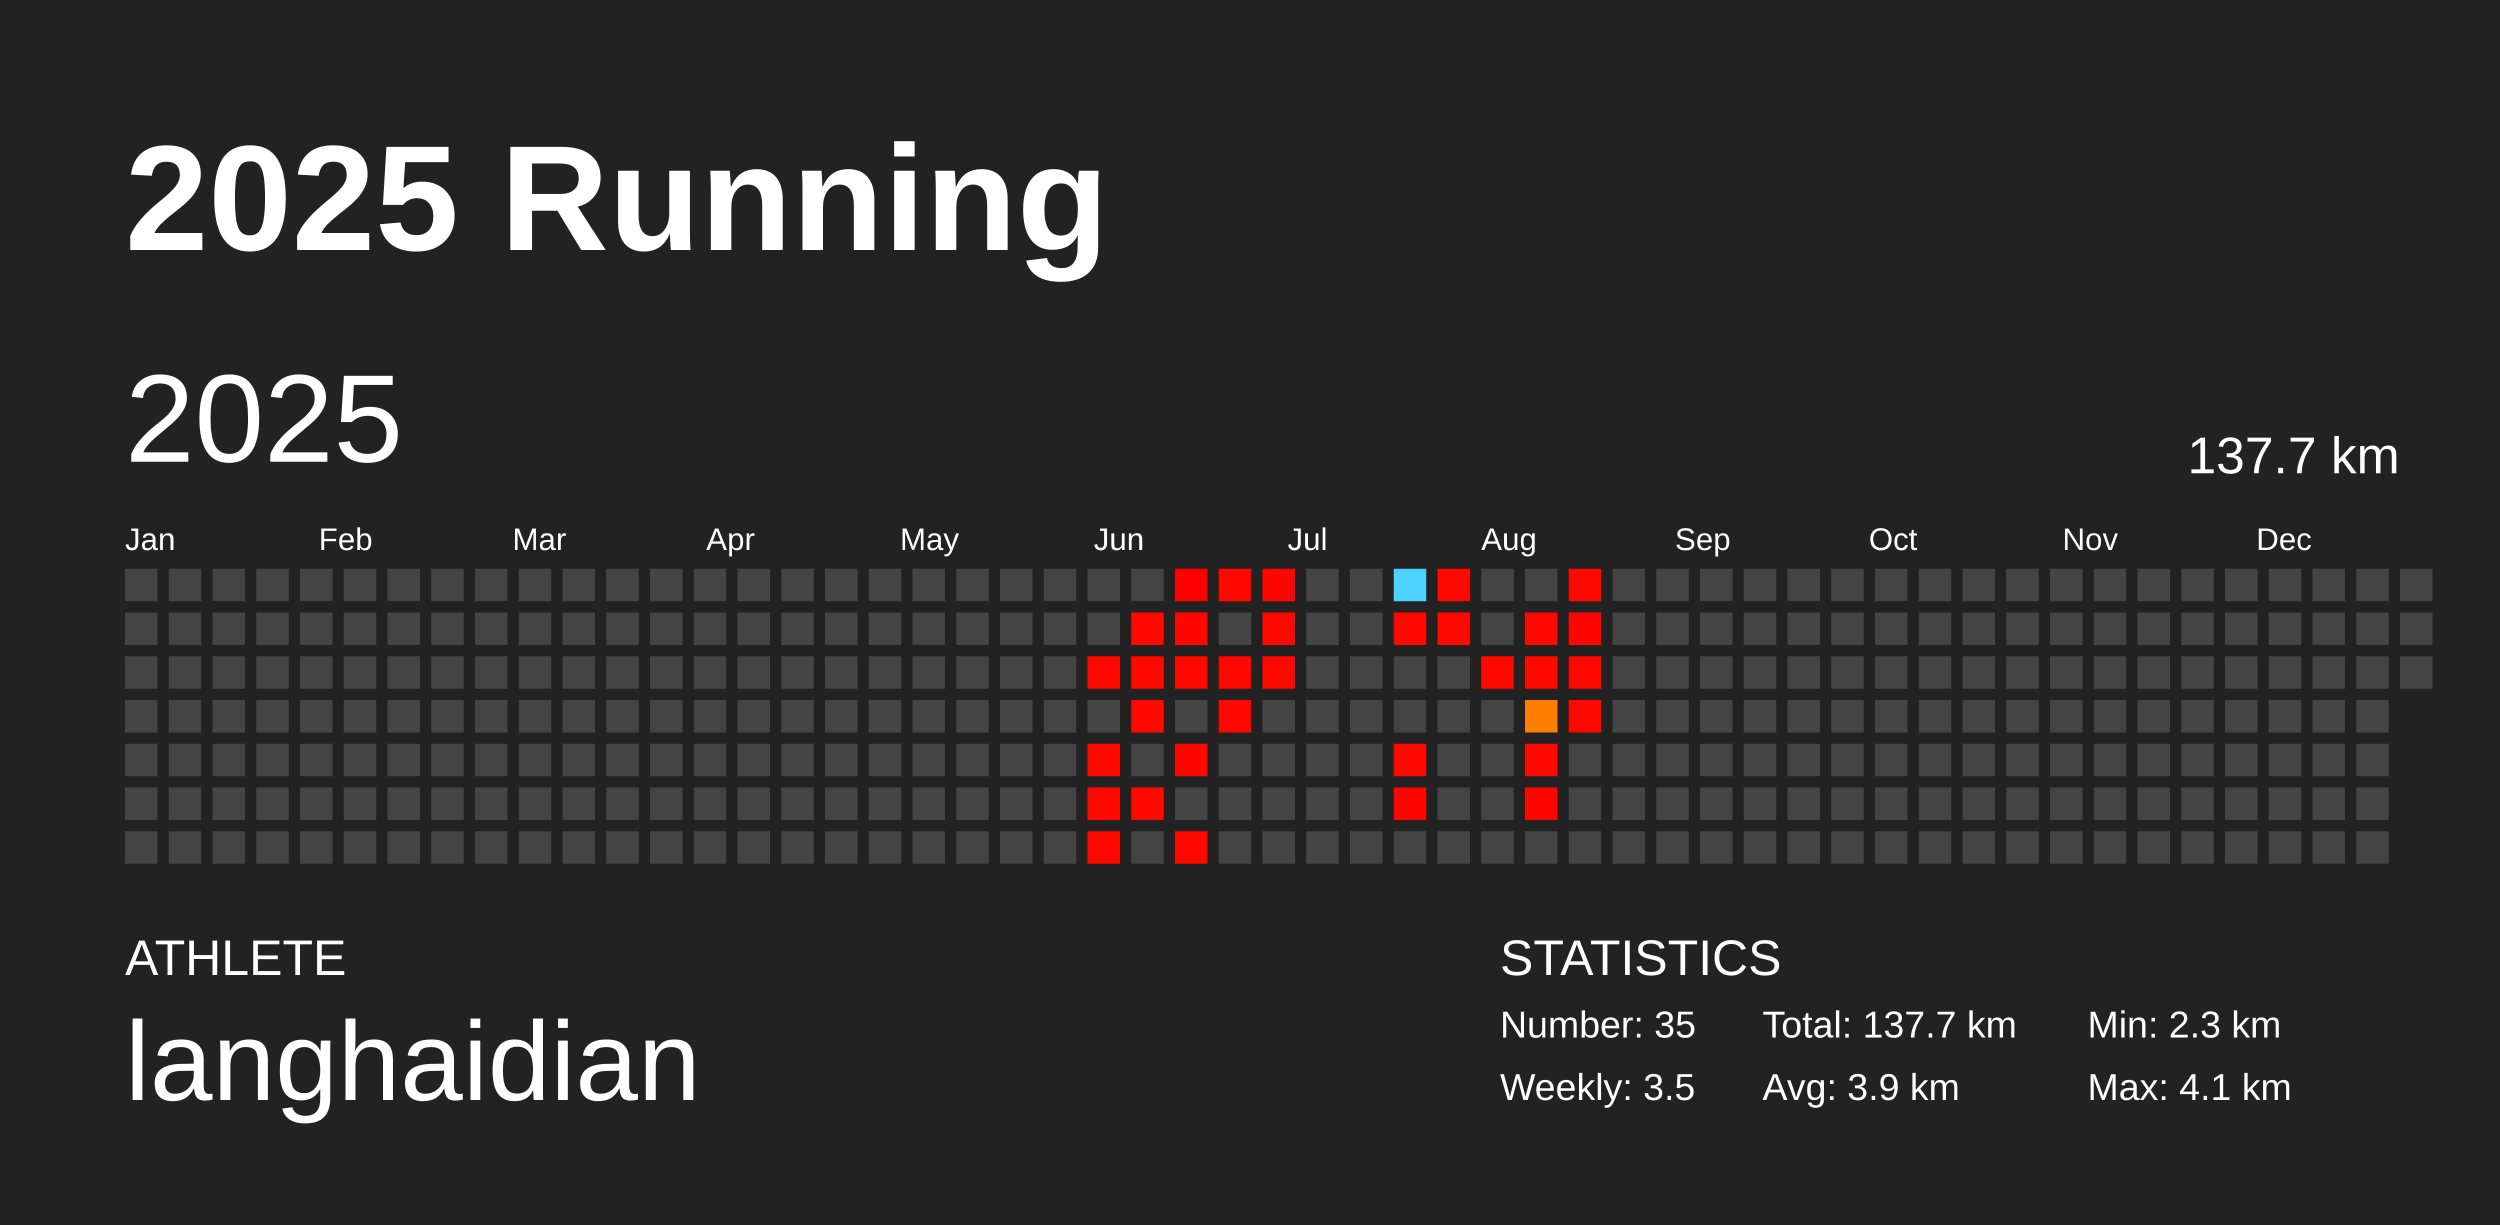
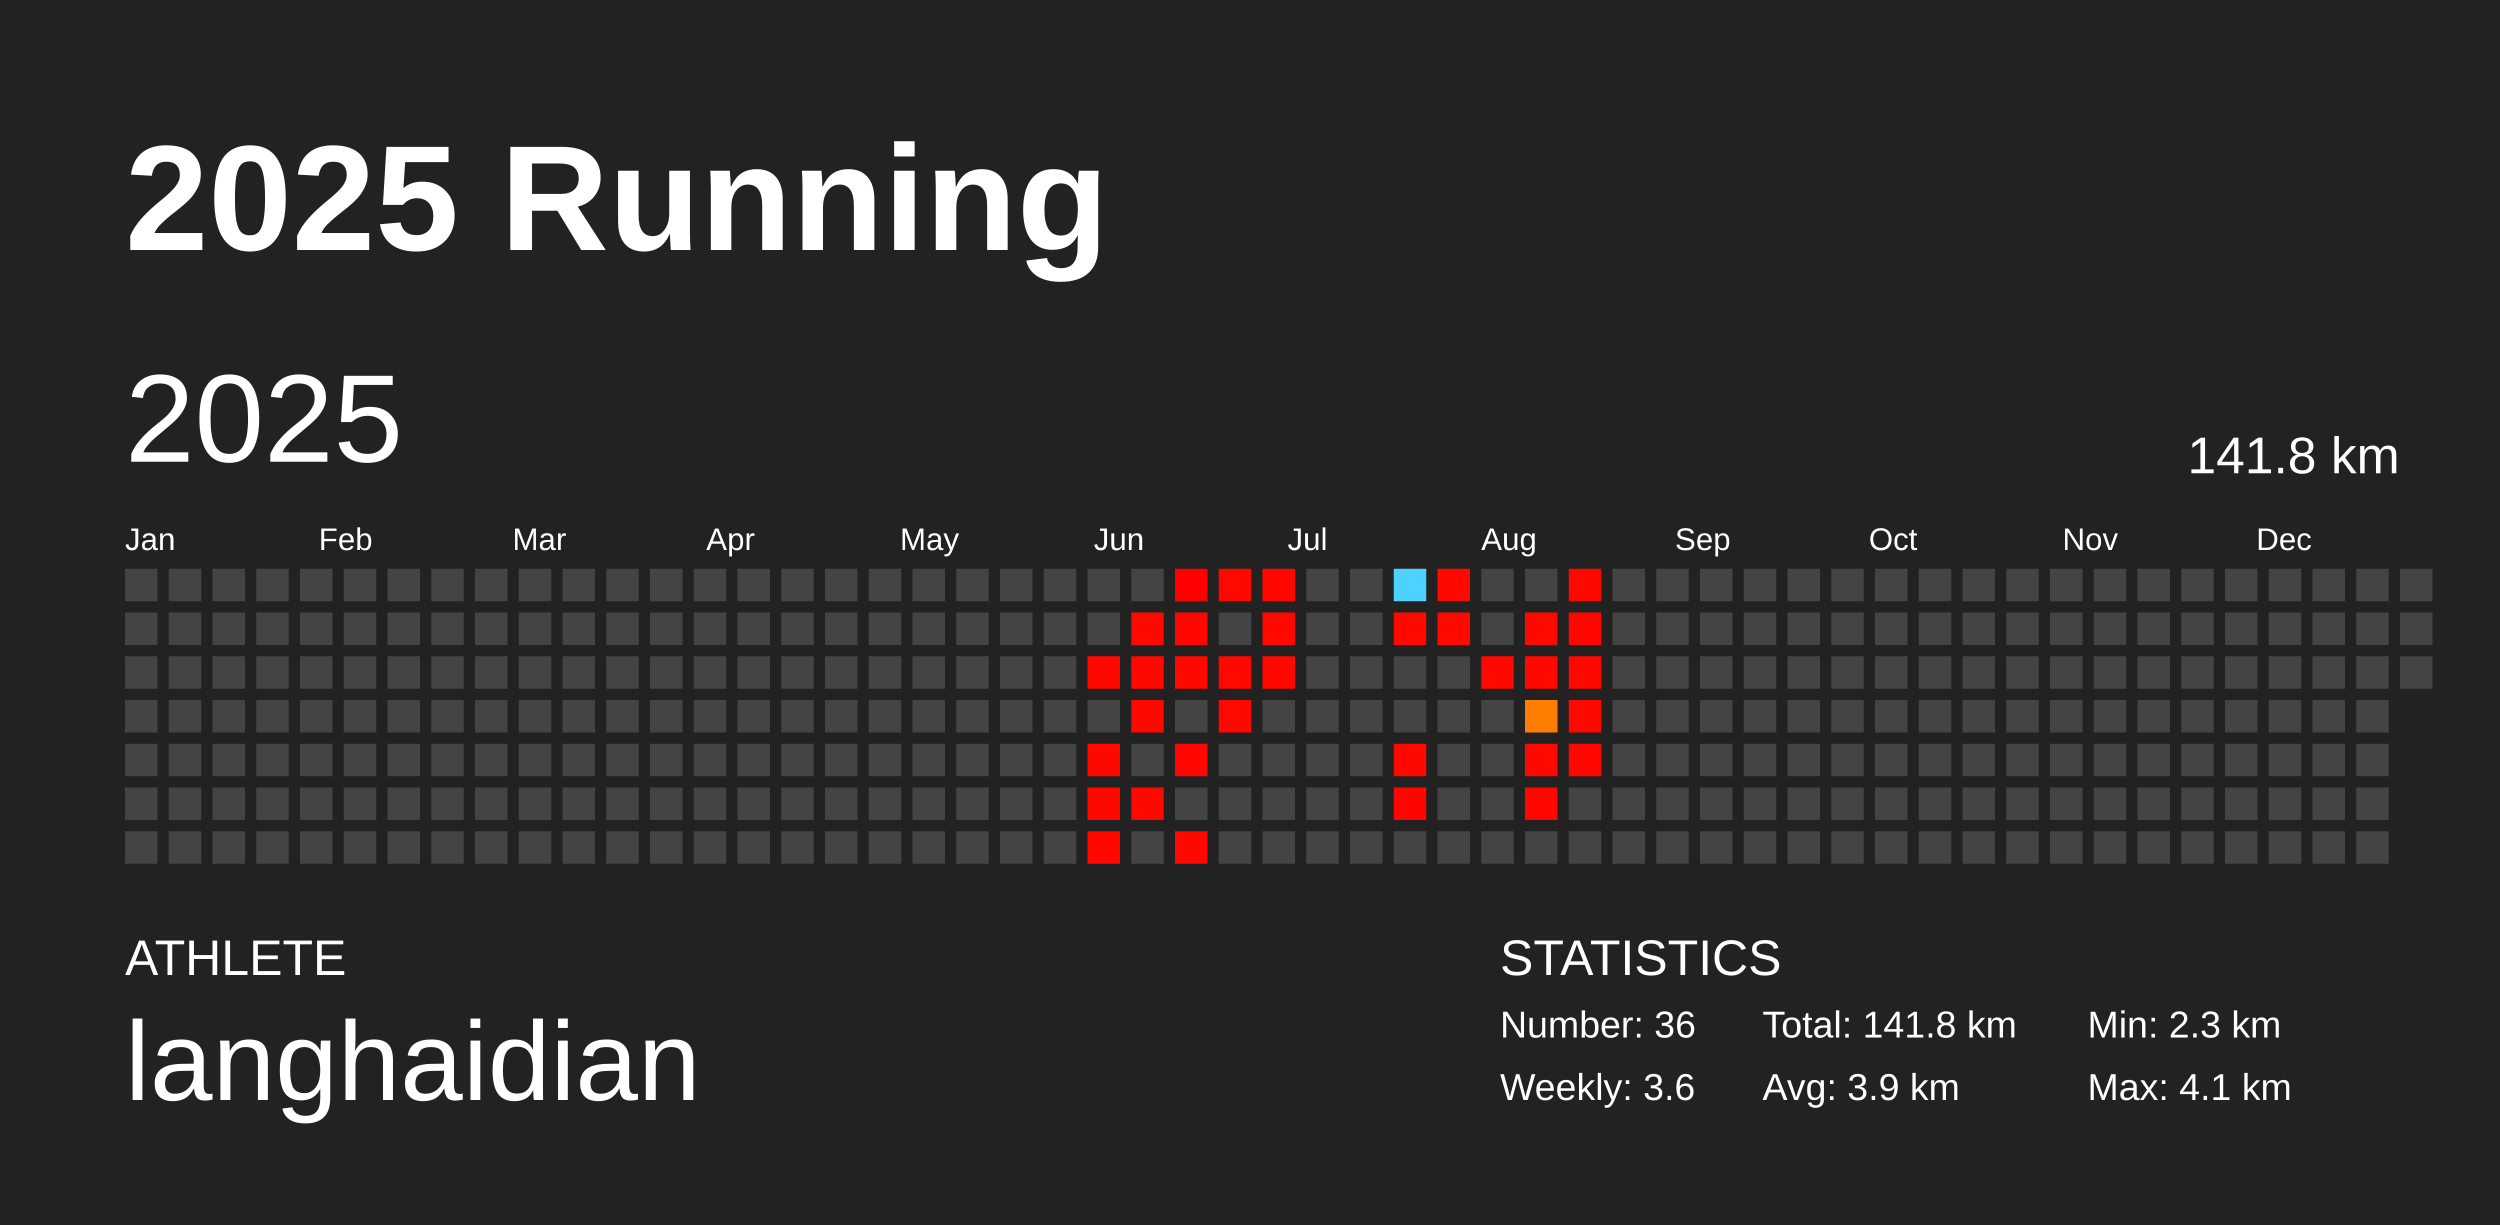
<svg xmlns="http://www.w3.org/2000/svg" baseProfile="full" height="98mm" version="1.1" viewBox="0,0,200,98" width="200mm">
  <defs />
  <rect fill="#222222" height="98" width="200" x="0" y="0" />
  <text fill="#FFFFFF" style="font-size:12px; font-family:Arial; font-weight:bold;" x="10" y="20">2025 Running</text>
  <text fill="#FFFFFF" style="font-size:4px; font-family:Arial" x="10" y="78">ATHLETE</text>
  <text fill="#FFFFFF" style="font-size:9px; font-family:Arial" x="10" y="88">langhaidian</text>
  <text fill="#FFFFFF" style="font-size:4px; font-family:Arial" x="120" y="78">STATISTICS</text>
-   <text fill="#FFFFFF" style="font-size:3px; font-family:Arial" x="120" y="83">Number: 35</text>
-   <text fill="#FFFFFF" style="font-size:3px; font-family:Arial" x="120" y="88">Weekly: 3.5</text>
-   <text fill="#FFFFFF" style="font-size:3px; font-family:Arial" x="141" y="83">Total: 137.7 km</text>
+   <text fill="#FFFFFF" style="font-size:3px; font-family:Arial" x="120" y="83">Number: 36</text>
+   <text fill="#FFFFFF" style="font-size:3px; font-family:Arial" x="120" y="88">Weekly: 3.6</text>
+   <text fill="#FFFFFF" style="font-size:3px; font-family:Arial" x="141" y="83">Total: 141.8 km</text>
  <text fill="#FFFFFF" style="font-size:3px; font-family:Arial" x="141" y="88">Avg: 3.9 km</text>
  <text fill="#FFFFFF" style="font-size:3px; font-family:Arial" x="167" y="83">Min: 2.3 km</text>
  <text fill="#FFFFFF" style="font-size:3px; font-family:Arial" x="167" y="88">Max: 4.1 km</text>
  <text dominant-baseline="hanging" fill="#FFFFFF" style="font-size:10.0px; font-family:Arial;" x="10" y="30">2025</text>
-   <text dominant-baseline="hanging" fill="#FFFFFF" style="font-size:4.125px; font-family:Arial;" x="175" y="35">137.7 km</text>
+   <text dominant-baseline="hanging" fill="#FFFFFF" style="font-size:4.125px; font-family:Arial;" x="175" y="35">141.8 km</text>
  <text fill="#FFFFFF" style="font-size:2.5px; font-family:Arial" x="10.0" y="44">Jan</text>
  <text fill="#FFFFFF" style="font-size:2.5px; font-family:Arial" x="25.5" y="44">Feb</text>
  <text fill="#FFFFFF" style="font-size:2.5px; font-family:Arial" x="41.0" y="44">Mar</text>
  <text fill="#FFFFFF" style="font-size:2.5px; font-family:Arial" x="56.5" y="44">Apr</text>
  <text fill="#FFFFFF" style="font-size:2.5px; font-family:Arial" x="72.0" y="44">May</text>
  <text fill="#FFFFFF" style="font-size:2.5px; font-family:Arial" x="87.5" y="44">Jun</text>
  <text fill="#FFFFFF" style="font-size:2.5px; font-family:Arial" x="103.0" y="44">Jul</text>
  <text fill="#FFFFFF" style="font-size:2.5px; font-family:Arial" x="118.5" y="44">Aug</text>
  <text fill="#FFFFFF" style="font-size:2.5px; font-family:Arial" x="134.0" y="44">Sep</text>
  <text fill="#FFFFFF" style="font-size:2.5px; font-family:Arial" x="149.5" y="44">Oct</text>
  <text fill="#FFFFFF" style="font-size:2.5px; font-family:Arial" x="165.0" y="44">Nov</text>
  <text fill="#FFFFFF" style="font-size:2.5px; font-family:Arial" x="180.5" y="44">Dec</text>
  <rect fill="#444444" height="2.6" width="2.6" x="10.0" y="45.5" />
  <rect fill="#444444" height="2.6" width="2.6" x="10.0" y="49.0" />
  <rect fill="#444444" height="2.6" width="2.6" x="10.0" y="52.5" />
  <rect fill="#444444" height="2.6" width="2.6" x="10.0" y="56.0" />
  <rect fill="#444444" height="2.6" width="2.6" x="10.0" y="59.5" />
  <rect fill="#444444" height="2.6" width="2.6" x="10.0" y="63.0" />
  <rect fill="#444444" height="2.6" width="2.6" x="10.0" y="66.5" />
  <rect fill="#444444" height="2.6" width="2.6" x="13.5" y="45.5" />
  <rect fill="#444444" height="2.6" width="2.6" x="13.5" y="49.0" />
  <rect fill="#444444" height="2.6" width="2.6" x="13.5" y="52.5" />
  <rect fill="#444444" height="2.6" width="2.6" x="13.5" y="56.0" />
  <rect fill="#444444" height="2.6" width="2.6" x="13.5" y="59.5" />
  <rect fill="#444444" height="2.6" width="2.6" x="13.5" y="63.0" />
  <rect fill="#444444" height="2.6" width="2.6" x="13.5" y="66.5" />
  <rect fill="#444444" height="2.6" width="2.6" x="17.0" y="45.5" />
  <rect fill="#444444" height="2.6" width="2.6" x="17.0" y="49.0" />
  <rect fill="#444444" height="2.6" width="2.6" x="17.0" y="52.5" />
  <rect fill="#444444" height="2.6" width="2.6" x="17.0" y="56.0" />
  <rect fill="#444444" height="2.6" width="2.6" x="17.0" y="59.5" />
  <rect fill="#444444" height="2.6" width="2.6" x="17.0" y="63.0" />
  <rect fill="#444444" height="2.6" width="2.6" x="17.0" y="66.5" />
  <rect fill="#444444" height="2.6" width="2.6" x="20.5" y="45.5" />
  <rect fill="#444444" height="2.6" width="2.6" x="20.5" y="49.0" />
  <rect fill="#444444" height="2.6" width="2.6" x="20.5" y="52.5" />
  <rect fill="#444444" height="2.6" width="2.6" x="20.5" y="56.0" />
  <rect fill="#444444" height="2.6" width="2.6" x="20.5" y="59.5" />
  <rect fill="#444444" height="2.6" width="2.6" x="20.5" y="63.0" />
  <rect fill="#444444" height="2.6" width="2.6" x="20.5" y="66.5" />
  <rect fill="#444444" height="2.6" width="2.6" x="24.0" y="45.5" />
  <rect fill="#444444" height="2.6" width="2.6" x="24.0" y="49.0" />
  <rect fill="#444444" height="2.6" width="2.6" x="24.0" y="52.5" />
  <rect fill="#444444" height="2.6" width="2.6" x="24.0" y="56.0" />
  <rect fill="#444444" height="2.6" width="2.6" x="24.0" y="59.5" />
  <rect fill="#444444" height="2.6" width="2.6" x="24.0" y="63.0" />
  <rect fill="#444444" height="2.6" width="2.6" x="24.0" y="66.5" />
  <rect fill="#444444" height="2.6" width="2.6" x="27.5" y="45.5" />
  <rect fill="#444444" height="2.6" width="2.6" x="27.5" y="49.0" />
  <rect fill="#444444" height="2.6" width="2.6" x="27.5" y="52.5" />
  <rect fill="#444444" height="2.6" width="2.6" x="27.5" y="56.0" />
  <rect fill="#444444" height="2.6" width="2.6" x="27.5" y="59.5" />
  <rect fill="#444444" height="2.6" width="2.6" x="27.5" y="63.0" />
  <rect fill="#444444" height="2.6" width="2.6" x="27.5" y="66.5" />
  <rect fill="#444444" height="2.6" width="2.6" x="31.0" y="45.5" />
  <rect fill="#444444" height="2.6" width="2.6" x="31.0" y="49.0" />
  <rect fill="#444444" height="2.6" width="2.6" x="31.0" y="52.5" />
  <rect fill="#444444" height="2.6" width="2.6" x="31.0" y="56.0" />
  <rect fill="#444444" height="2.6" width="2.6" x="31.0" y="59.5" />
  <rect fill="#444444" height="2.6" width="2.6" x="31.0" y="63.0" />
  <rect fill="#444444" height="2.6" width="2.6" x="31.0" y="66.5" />
  <rect fill="#444444" height="2.6" width="2.6" x="34.5" y="45.5" />
  <rect fill="#444444" height="2.6" width="2.6" x="34.5" y="49.0" />
  <rect fill="#444444" height="2.6" width="2.6" x="34.5" y="52.5" />
  <rect fill="#444444" height="2.6" width="2.6" x="34.5" y="56.0" />
  <rect fill="#444444" height="2.6" width="2.6" x="34.5" y="59.5" />
  <rect fill="#444444" height="2.6" width="2.6" x="34.5" y="63.0" />
  <rect fill="#444444" height="2.6" width="2.6" x="34.5" y="66.5" />
  <rect fill="#444444" height="2.6" width="2.6" x="38.0" y="45.5" />
  <rect fill="#444444" height="2.6" width="2.6" x="38.0" y="49.0" />
  <rect fill="#444444" height="2.6" width="2.6" x="38.0" y="52.5" />
  <rect fill="#444444" height="2.6" width="2.6" x="38.0" y="56.0" />
  <rect fill="#444444" height="2.6" width="2.6" x="38.0" y="59.5" />
  <rect fill="#444444" height="2.6" width="2.6" x="38.0" y="63.0" />
  <rect fill="#444444" height="2.6" width="2.6" x="38.0" y="66.5" />
  <rect fill="#444444" height="2.6" width="2.6" x="41.5" y="45.5" />
  <rect fill="#444444" height="2.6" width="2.6" x="41.5" y="49.0" />
  <rect fill="#444444" height="2.6" width="2.6" x="41.5" y="52.5" />
  <rect fill="#444444" height="2.6" width="2.6" x="41.5" y="56.0" />
  <rect fill="#444444" height="2.6" width="2.6" x="41.5" y="59.5" />
  <rect fill="#444444" height="2.6" width="2.6" x="41.5" y="63.0" />
  <rect fill="#444444" height="2.6" width="2.6" x="41.5" y="66.5" />
  <rect fill="#444444" height="2.6" width="2.6" x="45.0" y="45.5" />
  <rect fill="#444444" height="2.6" width="2.6" x="45.0" y="49.0" />
  <rect fill="#444444" height="2.6" width="2.6" x="45.0" y="52.5" />
  <rect fill="#444444" height="2.6" width="2.6" x="45.0" y="56.0" />
  <rect fill="#444444" height="2.6" width="2.6" x="45.0" y="59.5" />
  <rect fill="#444444" height="2.6" width="2.6" x="45.0" y="63.0" />
  <rect fill="#444444" height="2.6" width="2.6" x="45.0" y="66.5" />
  <rect fill="#444444" height="2.6" width="2.6" x="48.5" y="45.5" />
  <rect fill="#444444" height="2.6" width="2.6" x="48.5" y="49.0" />
  <rect fill="#444444" height="2.6" width="2.6" x="48.5" y="52.5" />
  <rect fill="#444444" height="2.6" width="2.6" x="48.5" y="56.0" />
  <rect fill="#444444" height="2.6" width="2.6" x="48.5" y="59.5" />
  <rect fill="#444444" height="2.6" width="2.6" x="48.5" y="63.0" />
  <rect fill="#444444" height="2.6" width="2.6" x="48.5" y="66.5" />
  <rect fill="#444444" height="2.6" width="2.6" x="52.0" y="45.5" />
  <rect fill="#444444" height="2.6" width="2.6" x="52.0" y="49.0" />
  <rect fill="#444444" height="2.6" width="2.6" x="52.0" y="52.5" />
  <rect fill="#444444" height="2.6" width="2.6" x="52.0" y="56.0" />
  <rect fill="#444444" height="2.6" width="2.6" x="52.0" y="59.5" />
  <rect fill="#444444" height="2.6" width="2.6" x="52.0" y="63.0" />
  <rect fill="#444444" height="2.6" width="2.6" x="52.0" y="66.5" />
  <rect fill="#444444" height="2.6" width="2.6" x="55.5" y="45.5" />
  <rect fill="#444444" height="2.6" width="2.6" x="55.5" y="49.0" />
  <rect fill="#444444" height="2.6" width="2.6" x="55.5" y="52.5" />
  <rect fill="#444444" height="2.6" width="2.6" x="55.5" y="56.0" />
  <rect fill="#444444" height="2.6" width="2.6" x="55.5" y="59.5" />
  <rect fill="#444444" height="2.6" width="2.6" x="55.5" y="63.0" />
  <rect fill="#444444" height="2.6" width="2.6" x="55.5" y="66.5" />
  <rect fill="#444444" height="2.6" width="2.6" x="59.0" y="45.5" />
  <rect fill="#444444" height="2.6" width="2.6" x="59.0" y="49.0" />
  <rect fill="#444444" height="2.6" width="2.6" x="59.0" y="52.5" />
  <rect fill="#444444" height="2.6" width="2.6" x="59.0" y="56.0" />
  <rect fill="#444444" height="2.6" width="2.6" x="59.0" y="59.5" />
  <rect fill="#444444" height="2.6" width="2.6" x="59.0" y="63.0" />
  <rect fill="#444444" height="2.6" width="2.6" x="59.0" y="66.5" />
  <rect fill="#444444" height="2.6" width="2.6" x="62.5" y="45.5" />
  <rect fill="#444444" height="2.6" width="2.6" x="62.5" y="49.0" />
  <rect fill="#444444" height="2.6" width="2.6" x="62.5" y="52.5" />
  <rect fill="#444444" height="2.6" width="2.6" x="62.5" y="56.0" />
  <rect fill="#444444" height="2.6" width="2.6" x="62.5" y="59.5" />
  <rect fill="#444444" height="2.6" width="2.6" x="62.5" y="63.0" />
  <rect fill="#444444" height="2.6" width="2.6" x="62.5" y="66.5" />
  <rect fill="#444444" height="2.6" width="2.6" x="66.0" y="45.5" />
  <rect fill="#444444" height="2.6" width="2.6" x="66.0" y="49.0" />
  <rect fill="#444444" height="2.6" width="2.6" x="66.0" y="52.5" />
  <rect fill="#444444" height="2.6" width="2.6" x="66.0" y="56.0" />
  <rect fill="#444444" height="2.6" width="2.6" x="66.0" y="59.5" />
  <rect fill="#444444" height="2.6" width="2.6" x="66.0" y="63.0" />
  <rect fill="#444444" height="2.6" width="2.6" x="66.0" y="66.5" />
  <rect fill="#444444" height="2.6" width="2.6" x="69.5" y="45.5" />
  <rect fill="#444444" height="2.6" width="2.6" x="69.5" y="49.0" />
  <rect fill="#444444" height="2.6" width="2.6" x="69.5" y="52.5" />
  <rect fill="#444444" height="2.6" width="2.6" x="69.5" y="56.0" />
  <rect fill="#444444" height="2.6" width="2.6" x="69.5" y="59.5" />
  <rect fill="#444444" height="2.6" width="2.6" x="69.5" y="63.0" />
  <rect fill="#444444" height="2.6" width="2.6" x="69.5" y="66.5" />
  <rect fill="#444444" height="2.6" width="2.6" x="73.0" y="45.5" />
  <rect fill="#444444" height="2.6" width="2.6" x="73.0" y="49.0" />
  <rect fill="#444444" height="2.6" width="2.6" x="73.0" y="52.5" />
  <rect fill="#444444" height="2.6" width="2.6" x="73.0" y="56.0" />
  <rect fill="#444444" height="2.6" width="2.6" x="73.0" y="59.5" />
  <rect fill="#444444" height="2.6" width="2.6" x="73.0" y="63.0" />
  <rect fill="#444444" height="2.6" width="2.6" x="73.0" y="66.5" />
  <rect fill="#444444" height="2.6" width="2.6" x="76.5" y="45.5" />
  <rect fill="#444444" height="2.6" width="2.6" x="76.5" y="49.0" />
  <rect fill="#444444" height="2.6" width="2.6" x="76.5" y="52.5" />
  <rect fill="#444444" height="2.6" width="2.6" x="76.5" y="56.0" />
  <rect fill="#444444" height="2.6" width="2.6" x="76.5" y="59.5" />
  <rect fill="#444444" height="2.6" width="2.6" x="76.5" y="63.0" />
  <rect fill="#444444" height="2.6" width="2.6" x="76.5" y="66.5" />
  <rect fill="#444444" height="2.6" width="2.6" x="80.0" y="45.5" />
  <rect fill="#444444" height="2.6" width="2.6" x="80.0" y="49.0" />
  <rect fill="#444444" height="2.6" width="2.6" x="80.0" y="52.5" />
  <rect fill="#444444" height="2.6" width="2.6" x="80.0" y="56.0" />
  <rect fill="#444444" height="2.6" width="2.6" x="80.0" y="59.5" />
  <rect fill="#444444" height="2.6" width="2.6" x="80.0" y="63.0" />
  <rect fill="#444444" height="2.6" width="2.6" x="80.0" y="66.5" />
  <rect fill="#444444" height="2.6" width="2.6" x="83.5" y="45.5" />
  <rect fill="#444444" height="2.6" width="2.6" x="83.5" y="49.0" />
  <rect fill="#444444" height="2.6" width="2.6" x="83.5" y="52.5" />
  <rect fill="#444444" height="2.6" width="2.6" x="83.5" y="56.0" />
  <rect fill="#444444" height="2.6" width="2.6" x="83.5" y="59.5" />
  <rect fill="#444444" height="2.6" width="2.6" x="83.5" y="63.0" />
  <rect fill="#444444" height="2.6" width="2.6" x="83.5" y="66.5" />
  <rect fill="#444444" height="2.6" width="2.6" x="87.0" y="45.5" />
  <rect fill="#444444" height="2.6" width="2.6" x="87.0" y="49.0" />
  <rect fill="#ff0800" height="2.6" width="2.6" x="87.0" y="52.5" />
  <rect fill="#444444" height="2.6" width="2.6" x="87.0" y="56.0" />
  <rect fill="#ff0800" height="2.6" width="2.6" x="87.0" y="59.5" />
  <rect fill="#ff0800" height="2.6" width="2.6" x="87.0" y="63.0" />
  <rect fill="#ff0800" height="2.6" width="2.6" x="87.0" y="66.5" />
  <rect fill="#444444" height="2.6" width="2.6" x="90.5" y="45.5" />
  <rect fill="#ff0800" height="2.6" width="2.6" x="90.5" y="49.0" />
  <rect fill="#ff0800" height="2.6" width="2.6" x="90.5" y="52.5" />
  <rect fill="#ff0800" height="2.6" width="2.6" x="90.5" y="56.0" />
  <rect fill="#444444" height="2.6" width="2.6" x="90.5" y="59.5" />
  <rect fill="#ff0800" height="2.6" width="2.6" x="90.5" y="63.0" />
  <rect fill="#444444" height="2.6" width="2.6" x="90.5" y="66.5" />
  <rect fill="#ff0000" height="2.6" width="2.6" x="94.0" y="45.5" />
  <rect fill="#ff0700" height="2.6" width="2.6" x="94.0" y="49.0" />
  <rect fill="#ff0800" height="2.6" width="2.6" x="94.0" y="52.5" />
  <rect fill="#444444" height="2.6" width="2.6" x="94.0" y="56.0" />
  <rect fill="#ff0700" height="2.6" width="2.6" x="94.0" y="59.5" />
  <rect fill="#444444" height="2.6" width="2.6" x="94.0" y="63.0" />
  <rect fill="#ff0800" height="2.6" width="2.6" x="94.0" y="66.5" />
  <rect fill="#ff0800" height="2.6" width="2.6" x="97.5" y="45.5" />
  <rect fill="#444444" height="2.6" width="2.6" x="97.5" y="49.0" />
  <rect fill="#ff0800" height="2.6" width="2.6" x="97.5" y="52.5" />
  <rect fill="#ff0800" height="2.6" width="2.6" x="97.5" y="56.0" />
  <rect fill="#444444" height="2.6" width="2.6" x="97.5" y="59.5" />
  <rect fill="#444444" height="2.6" width="2.6" x="97.5" y="63.0" />
  <rect fill="#444444" height="2.6" width="2.6" x="97.5" y="66.5" />
  <rect fill="#ff0700" height="2.6" width="2.6" x="101.0" y="45.5" />
  <rect fill="#ff0800" height="2.6" width="2.6" x="101.0" y="49.0" />
  <rect fill="#ff0800" height="2.6" width="2.6" x="101.0" y="52.5" />
  <rect fill="#444444" height="2.6" width="2.6" x="101.0" y="56.0" />
  <rect fill="#444444" height="2.6" width="2.6" x="101.0" y="59.5" />
  <rect fill="#444444" height="2.6" width="2.6" x="101.0" y="63.0" />
  <rect fill="#444444" height="2.6" width="2.6" x="101.0" y="66.5" />
  <rect fill="#444444" height="2.6" width="2.6" x="104.5" y="45.5" />
  <rect fill="#444444" height="2.6" width="2.6" x="104.5" y="49.0" />
  <rect fill="#444444" height="2.6" width="2.6" x="104.5" y="52.5" />
  <rect fill="#444444" height="2.6" width="2.6" x="104.5" y="56.0" />
  <rect fill="#444444" height="2.6" width="2.6" x="104.5" y="59.5" />
  <rect fill="#444444" height="2.6" width="2.6" x="104.5" y="63.0" />
  <rect fill="#444444" height="2.6" width="2.6" x="104.5" y="66.5" />
  <rect fill="#444444" height="2.6" width="2.6" x="108.0" y="45.5" />
  <rect fill="#444444" height="2.6" width="2.6" x="108.0" y="49.0" />
  <rect fill="#444444" height="2.6" width="2.6" x="108.0" y="52.5" />
  <rect fill="#444444" height="2.6" width="2.6" x="108.0" y="56.0" />
  <rect fill="#444444" height="2.6" width="2.6" x="108.0" y="59.5" />
  <rect fill="#444444" height="2.6" width="2.6" x="108.0" y="63.0" />
  <rect fill="#444444" height="2.6" width="2.6" x="108.0" y="66.5" />
  <rect fill="#4dd2ff" height="2.6" width="2.6" x="111.5" y="45.5" />
  <rect fill="#ff0800" height="2.6" width="2.6" x="111.5" y="49.0" />
  <rect fill="#444444" height="2.6" width="2.6" x="111.5" y="52.5" />
  <rect fill="#444444" height="2.6" width="2.6" x="111.5" y="56.0" />
  <rect fill="#ff0800" height="2.6" width="2.6" x="111.5" y="59.5" />
  <rect fill="#ff0500" height="2.6" width="2.6" x="111.5" y="63.0" />
  <rect fill="#444444" height="2.6" width="2.6" x="111.5" y="66.5" />
  <rect fill="#ff0800" height="2.6" width="2.6" x="115.0" y="45.5" />
  <rect fill="#ff0800" height="2.6" width="2.6" x="115.0" y="49.0" />
  <rect fill="#444444" height="2.6" width="2.6" x="115.0" y="52.5" />
  <rect fill="#444444" height="2.6" width="2.6" x="115.0" y="56.0" />
  <rect fill="#444444" height="2.6" width="2.6" x="115.0" y="59.5" />
  <rect fill="#444444" height="2.6" width="2.6" x="115.0" y="63.0" />
  <rect fill="#444444" height="2.6" width="2.6" x="115.0" y="66.5" />
  <rect fill="#444444" height="2.6" width="2.6" x="118.5" y="45.5" />
  <rect fill="#444444" height="2.6" width="2.6" x="118.5" y="49.0" />
  <rect fill="#ff0800" height="2.6" width="2.6" x="118.5" y="52.5" />
  <rect fill="#444444" height="2.6" width="2.6" x="118.5" y="56.0" />
  <rect fill="#444444" height="2.6" width="2.6" x="118.5" y="59.5" />
  <rect fill="#444444" height="2.6" width="2.6" x="118.5" y="63.0" />
  <rect fill="#444444" height="2.6" width="2.6" x="118.5" y="66.5" />
  <rect fill="#444444" height="2.6" width="2.6" x="122.0" y="45.5" />
  <rect fill="#ff0800" height="2.6" width="2.6" x="122.0" y="49.0" />
  <rect fill="#ff0800" height="2.6" width="2.6" x="122.0" y="52.5" />
  <rect fill="#ff7d00" height="2.6" width="2.6" x="122.0" y="56.0" />
  <rect fill="#ff0800" height="2.6" width="2.6" x="122.0" y="59.5" />
  <rect fill="#ff0700" height="2.6" width="2.6" x="122.0" y="63.0" />
  <rect fill="#444444" height="2.6" width="2.6" x="122.0" y="66.5" />
  <rect fill="#ff0800" height="2.6" width="2.6" x="125.5" y="45.5" />
  <rect fill="#ff0700" height="2.6" width="2.6" x="125.5" y="49.0" />
  <rect fill="#ff0800" height="2.6" width="2.6" x="125.5" y="52.5" />
  <rect fill="#ff0800" height="2.6" width="2.6" x="125.5" y="56.0" />
-   <rect fill="#444444" height="2.6" width="2.6" x="125.5" y="59.5" />
+   <rect fill="#ff0700" height="2.6" width="2.6" x="125.5" y="59.5" />
  <rect fill="#444444" height="2.6" width="2.6" x="125.5" y="63.0" />
  <rect fill="#444444" height="2.6" width="2.6" x="125.5" y="66.5" />
  <rect fill="#444444" height="2.6" width="2.6" x="129.0" y="45.5" />
  <rect fill="#444444" height="2.6" width="2.6" x="129.0" y="49.0" />
  <rect fill="#444444" height="2.6" width="2.6" x="129.0" y="52.5" />
  <rect fill="#444444" height="2.6" width="2.6" x="129.0" y="56.0" />
  <rect fill="#444444" height="2.6" width="2.6" x="129.0" y="59.5" />
  <rect fill="#444444" height="2.6" width="2.6" x="129.0" y="63.0" />
  <rect fill="#444444" height="2.6" width="2.6" x="129.0" y="66.5" />
  <rect fill="#444444" height="2.6" width="2.6" x="132.5" y="45.5" />
  <rect fill="#444444" height="2.6" width="2.6" x="132.5" y="49.0" />
  <rect fill="#444444" height="2.6" width="2.6" x="132.5" y="52.5" />
  <rect fill="#444444" height="2.6" width="2.6" x="132.5" y="56.0" />
  <rect fill="#444444" height="2.6" width="2.6" x="132.5" y="59.5" />
  <rect fill="#444444" height="2.6" width="2.6" x="132.5" y="63.0" />
  <rect fill="#444444" height="2.6" width="2.6" x="132.5" y="66.5" />
  <rect fill="#444444" height="2.6" width="2.6" x="136.0" y="45.5" />
  <rect fill="#444444" height="2.6" width="2.6" x="136.0" y="49.0" />
  <rect fill="#444444" height="2.6" width="2.6" x="136.0" y="52.5" />
  <rect fill="#444444" height="2.6" width="2.6" x="136.0" y="56.0" />
  <rect fill="#444444" height="2.6" width="2.6" x="136.0" y="59.5" />
  <rect fill="#444444" height="2.6" width="2.6" x="136.0" y="63.0" />
  <rect fill="#444444" height="2.6" width="2.6" x="136.0" y="66.5" />
  <rect fill="#444444" height="2.6" width="2.6" x="139.5" y="45.5" />
  <rect fill="#444444" height="2.6" width="2.6" x="139.5" y="49.0" />
  <rect fill="#444444" height="2.6" width="2.6" x="139.5" y="52.5" />
  <rect fill="#444444" height="2.6" width="2.6" x="139.5" y="56.0" />
  <rect fill="#444444" height="2.6" width="2.6" x="139.5" y="59.5" />
  <rect fill="#444444" height="2.6" width="2.6" x="139.5" y="63.0" />
  <rect fill="#444444" height="2.6" width="2.6" x="139.5" y="66.5" />
  <rect fill="#444444" height="2.6" width="2.6" x="143.0" y="45.5" />
  <rect fill="#444444" height="2.6" width="2.6" x="143.0" y="49.0" />
  <rect fill="#444444" height="2.6" width="2.6" x="143.0" y="52.5" />
  <rect fill="#444444" height="2.6" width="2.6" x="143.0" y="56.0" />
  <rect fill="#444444" height="2.6" width="2.6" x="143.0" y="59.5" />
  <rect fill="#444444" height="2.6" width="2.6" x="143.0" y="63.0" />
  <rect fill="#444444" height="2.6" width="2.6" x="143.0" y="66.5" />
  <rect fill="#444444" height="2.6" width="2.6" x="146.5" y="45.5" />
  <rect fill="#444444" height="2.6" width="2.6" x="146.5" y="49.0" />
  <rect fill="#444444" height="2.6" width="2.6" x="146.5" y="52.5" />
  <rect fill="#444444" height="2.6" width="2.6" x="146.5" y="56.0" />
  <rect fill="#444444" height="2.6" width="2.6" x="146.5" y="59.5" />
  <rect fill="#444444" height="2.6" width="2.6" x="146.5" y="63.0" />
  <rect fill="#444444" height="2.6" width="2.6" x="146.5" y="66.5" />
  <rect fill="#444444" height="2.6" width="2.6" x="150.0" y="45.5" />
  <rect fill="#444444" height="2.6" width="2.6" x="150.0" y="49.0" />
  <rect fill="#444444" height="2.6" width="2.6" x="150.0" y="52.5" />
  <rect fill="#444444" height="2.6" width="2.6" x="150.0" y="56.0" />
  <rect fill="#444444" height="2.6" width="2.6" x="150.0" y="59.5" />
  <rect fill="#444444" height="2.6" width="2.6" x="150.0" y="63.0" />
  <rect fill="#444444" height="2.6" width="2.6" x="150.0" y="66.5" />
  <rect fill="#444444" height="2.6" width="2.6" x="153.5" y="45.5" />
  <rect fill="#444444" height="2.6" width="2.6" x="153.5" y="49.0" />
  <rect fill="#444444" height="2.6" width="2.6" x="153.5" y="52.5" />
  <rect fill="#444444" height="2.6" width="2.6" x="153.5" y="56.0" />
  <rect fill="#444444" height="2.6" width="2.6" x="153.5" y="59.5" />
  <rect fill="#444444" height="2.6" width="2.6" x="153.5" y="63.0" />
  <rect fill="#444444" height="2.6" width="2.6" x="153.5" y="66.5" />
  <rect fill="#444444" height="2.6" width="2.6" x="157.0" y="45.5" />
  <rect fill="#444444" height="2.6" width="2.6" x="157.0" y="49.0" />
  <rect fill="#444444" height="2.6" width="2.6" x="157.0" y="52.5" />
  <rect fill="#444444" height="2.6" width="2.6" x="157.0" y="56.0" />
  <rect fill="#444444" height="2.6" width="2.6" x="157.0" y="59.5" />
  <rect fill="#444444" height="2.6" width="2.6" x="157.0" y="63.0" />
  <rect fill="#444444" height="2.6" width="2.6" x="157.0" y="66.5" />
  <rect fill="#444444" height="2.6" width="2.6" x="160.5" y="45.5" />
  <rect fill="#444444" height="2.6" width="2.6" x="160.5" y="49.0" />
  <rect fill="#444444" height="2.6" width="2.6" x="160.5" y="52.5" />
  <rect fill="#444444" height="2.6" width="2.6" x="160.5" y="56.0" />
  <rect fill="#444444" height="2.6" width="2.6" x="160.5" y="59.5" />
  <rect fill="#444444" height="2.6" width="2.6" x="160.5" y="63.0" />
  <rect fill="#444444" height="2.6" width="2.6" x="160.5" y="66.5" />
  <rect fill="#444444" height="2.6" width="2.6" x="164.0" y="45.5" />
  <rect fill="#444444" height="2.6" width="2.6" x="164.0" y="49.0" />
  <rect fill="#444444" height="2.6" width="2.6" x="164.0" y="52.5" />
  <rect fill="#444444" height="2.6" width="2.6" x="164.0" y="56.0" />
  <rect fill="#444444" height="2.6" width="2.6" x="164.0" y="59.5" />
  <rect fill="#444444" height="2.6" width="2.6" x="164.0" y="63.0" />
  <rect fill="#444444" height="2.6" width="2.6" x="164.0" y="66.5" />
  <rect fill="#444444" height="2.6" width="2.6" x="167.5" y="45.5" />
  <rect fill="#444444" height="2.6" width="2.6" x="167.5" y="49.0" />
  <rect fill="#444444" height="2.6" width="2.6" x="167.5" y="52.5" />
  <rect fill="#444444" height="2.6" width="2.6" x="167.5" y="56.0" />
  <rect fill="#444444" height="2.6" width="2.6" x="167.5" y="59.5" />
  <rect fill="#444444" height="2.6" width="2.6" x="167.5" y="63.0" />
  <rect fill="#444444" height="2.6" width="2.6" x="167.5" y="66.5" />
  <rect fill="#444444" height="2.6" width="2.6" x="171.0" y="45.5" />
  <rect fill="#444444" height="2.6" width="2.6" x="171.0" y="49.0" />
  <rect fill="#444444" height="2.6" width="2.6" x="171.0" y="52.5" />
  <rect fill="#444444" height="2.6" width="2.6" x="171.0" y="56.0" />
  <rect fill="#444444" height="2.6" width="2.6" x="171.0" y="59.5" />
  <rect fill="#444444" height="2.6" width="2.6" x="171.0" y="63.0" />
  <rect fill="#444444" height="2.6" width="2.6" x="171.0" y="66.5" />
  <rect fill="#444444" height="2.6" width="2.6" x="174.5" y="45.5" />
  <rect fill="#444444" height="2.6" width="2.6" x="174.5" y="49.0" />
  <rect fill="#444444" height="2.6" width="2.6" x="174.5" y="52.5" />
  <rect fill="#444444" height="2.6" width="2.6" x="174.5" y="56.0" />
  <rect fill="#444444" height="2.6" width="2.6" x="174.5" y="59.5" />
  <rect fill="#444444" height="2.6" width="2.6" x="174.5" y="63.0" />
  <rect fill="#444444" height="2.6" width="2.6" x="174.5" y="66.5" />
  <rect fill="#444444" height="2.6" width="2.6" x="178.0" y="45.5" />
  <rect fill="#444444" height="2.6" width="2.6" x="178.0" y="49.0" />
  <rect fill="#444444" height="2.6" width="2.6" x="178.0" y="52.5" />
  <rect fill="#444444" height="2.6" width="2.6" x="178.0" y="56.0" />
  <rect fill="#444444" height="2.6" width="2.6" x="178.0" y="59.5" />
  <rect fill="#444444" height="2.6" width="2.6" x="178.0" y="63.0" />
  <rect fill="#444444" height="2.6" width="2.6" x="178.0" y="66.5" />
  <rect fill="#444444" height="2.6" width="2.6" x="181.5" y="45.5" />
  <rect fill="#444444" height="2.6" width="2.6" x="181.5" y="49.0" />
  <rect fill="#444444" height="2.6" width="2.6" x="181.5" y="52.5" />
  <rect fill="#444444" height="2.6" width="2.6" x="181.5" y="56.0" />
  <rect fill="#444444" height="2.6" width="2.6" x="181.5" y="59.5" />
  <rect fill="#444444" height="2.6" width="2.6" x="181.5" y="63.0" />
  <rect fill="#444444" height="2.6" width="2.6" x="181.5" y="66.5" />
  <rect fill="#444444" height="2.6" width="2.6" x="185.0" y="45.5" />
  <rect fill="#444444" height="2.6" width="2.6" x="185.0" y="49.0" />
  <rect fill="#444444" height="2.6" width="2.6" x="185.0" y="52.5" />
  <rect fill="#444444" height="2.6" width="2.6" x="185.0" y="56.0" />
  <rect fill="#444444" height="2.6" width="2.6" x="185.0" y="59.5" />
  <rect fill="#444444" height="2.6" width="2.6" x="185.0" y="63.0" />
  <rect fill="#444444" height="2.6" width="2.6" x="185.0" y="66.5" />
  <rect fill="#444444" height="2.6" width="2.6" x="188.5" y="45.5" />
  <rect fill="#444444" height="2.6" width="2.6" x="188.5" y="49.0" />
  <rect fill="#444444" height="2.6" width="2.6" x="188.5" y="52.5" />
  <rect fill="#444444" height="2.6" width="2.6" x="188.5" y="56.0" />
  <rect fill="#444444" height="2.6" width="2.6" x="188.5" y="59.5" />
  <rect fill="#444444" height="2.6" width="2.6" x="188.5" y="63.0" />
  <rect fill="#444444" height="2.6" width="2.6" x="188.5" y="66.5" />
  <rect fill="#444444" height="2.6" width="2.6" x="192.0" y="45.5" />
  <rect fill="#444444" height="2.6" width="2.6" x="192.0" y="49.0" />
  <rect fill="#444444" height="2.6" width="2.6" x="192.0" y="52.5" />
</svg>
